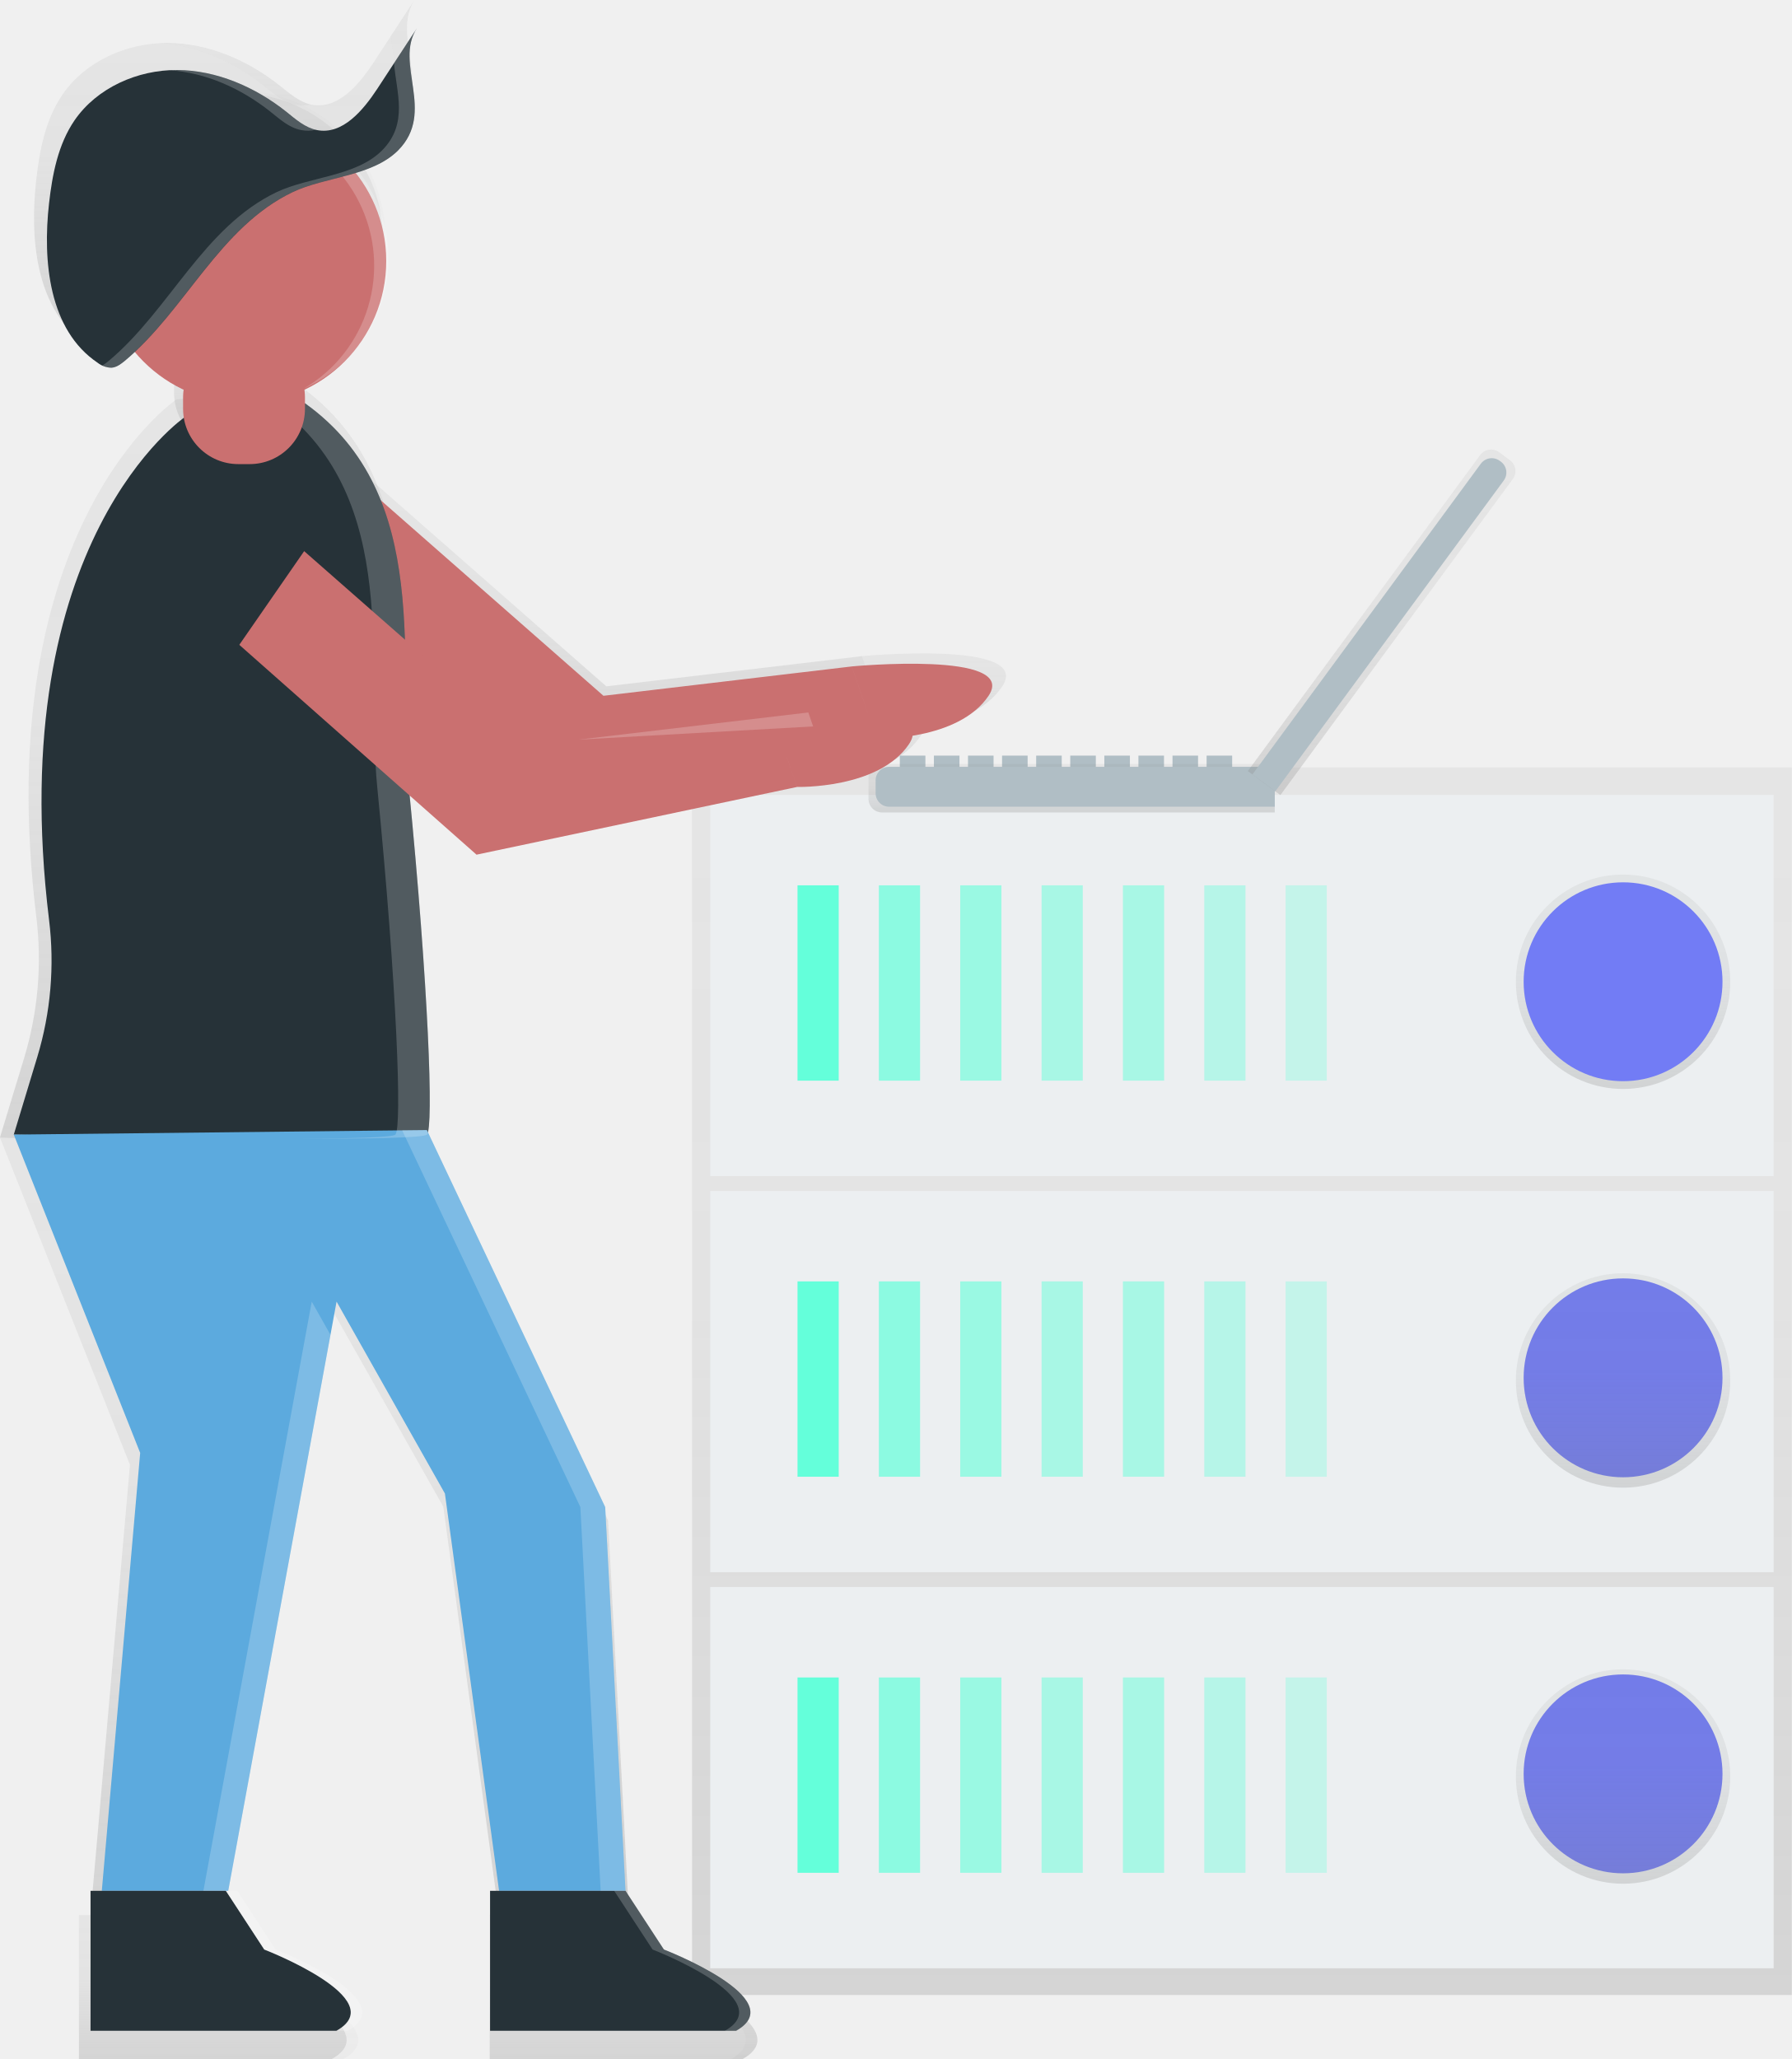
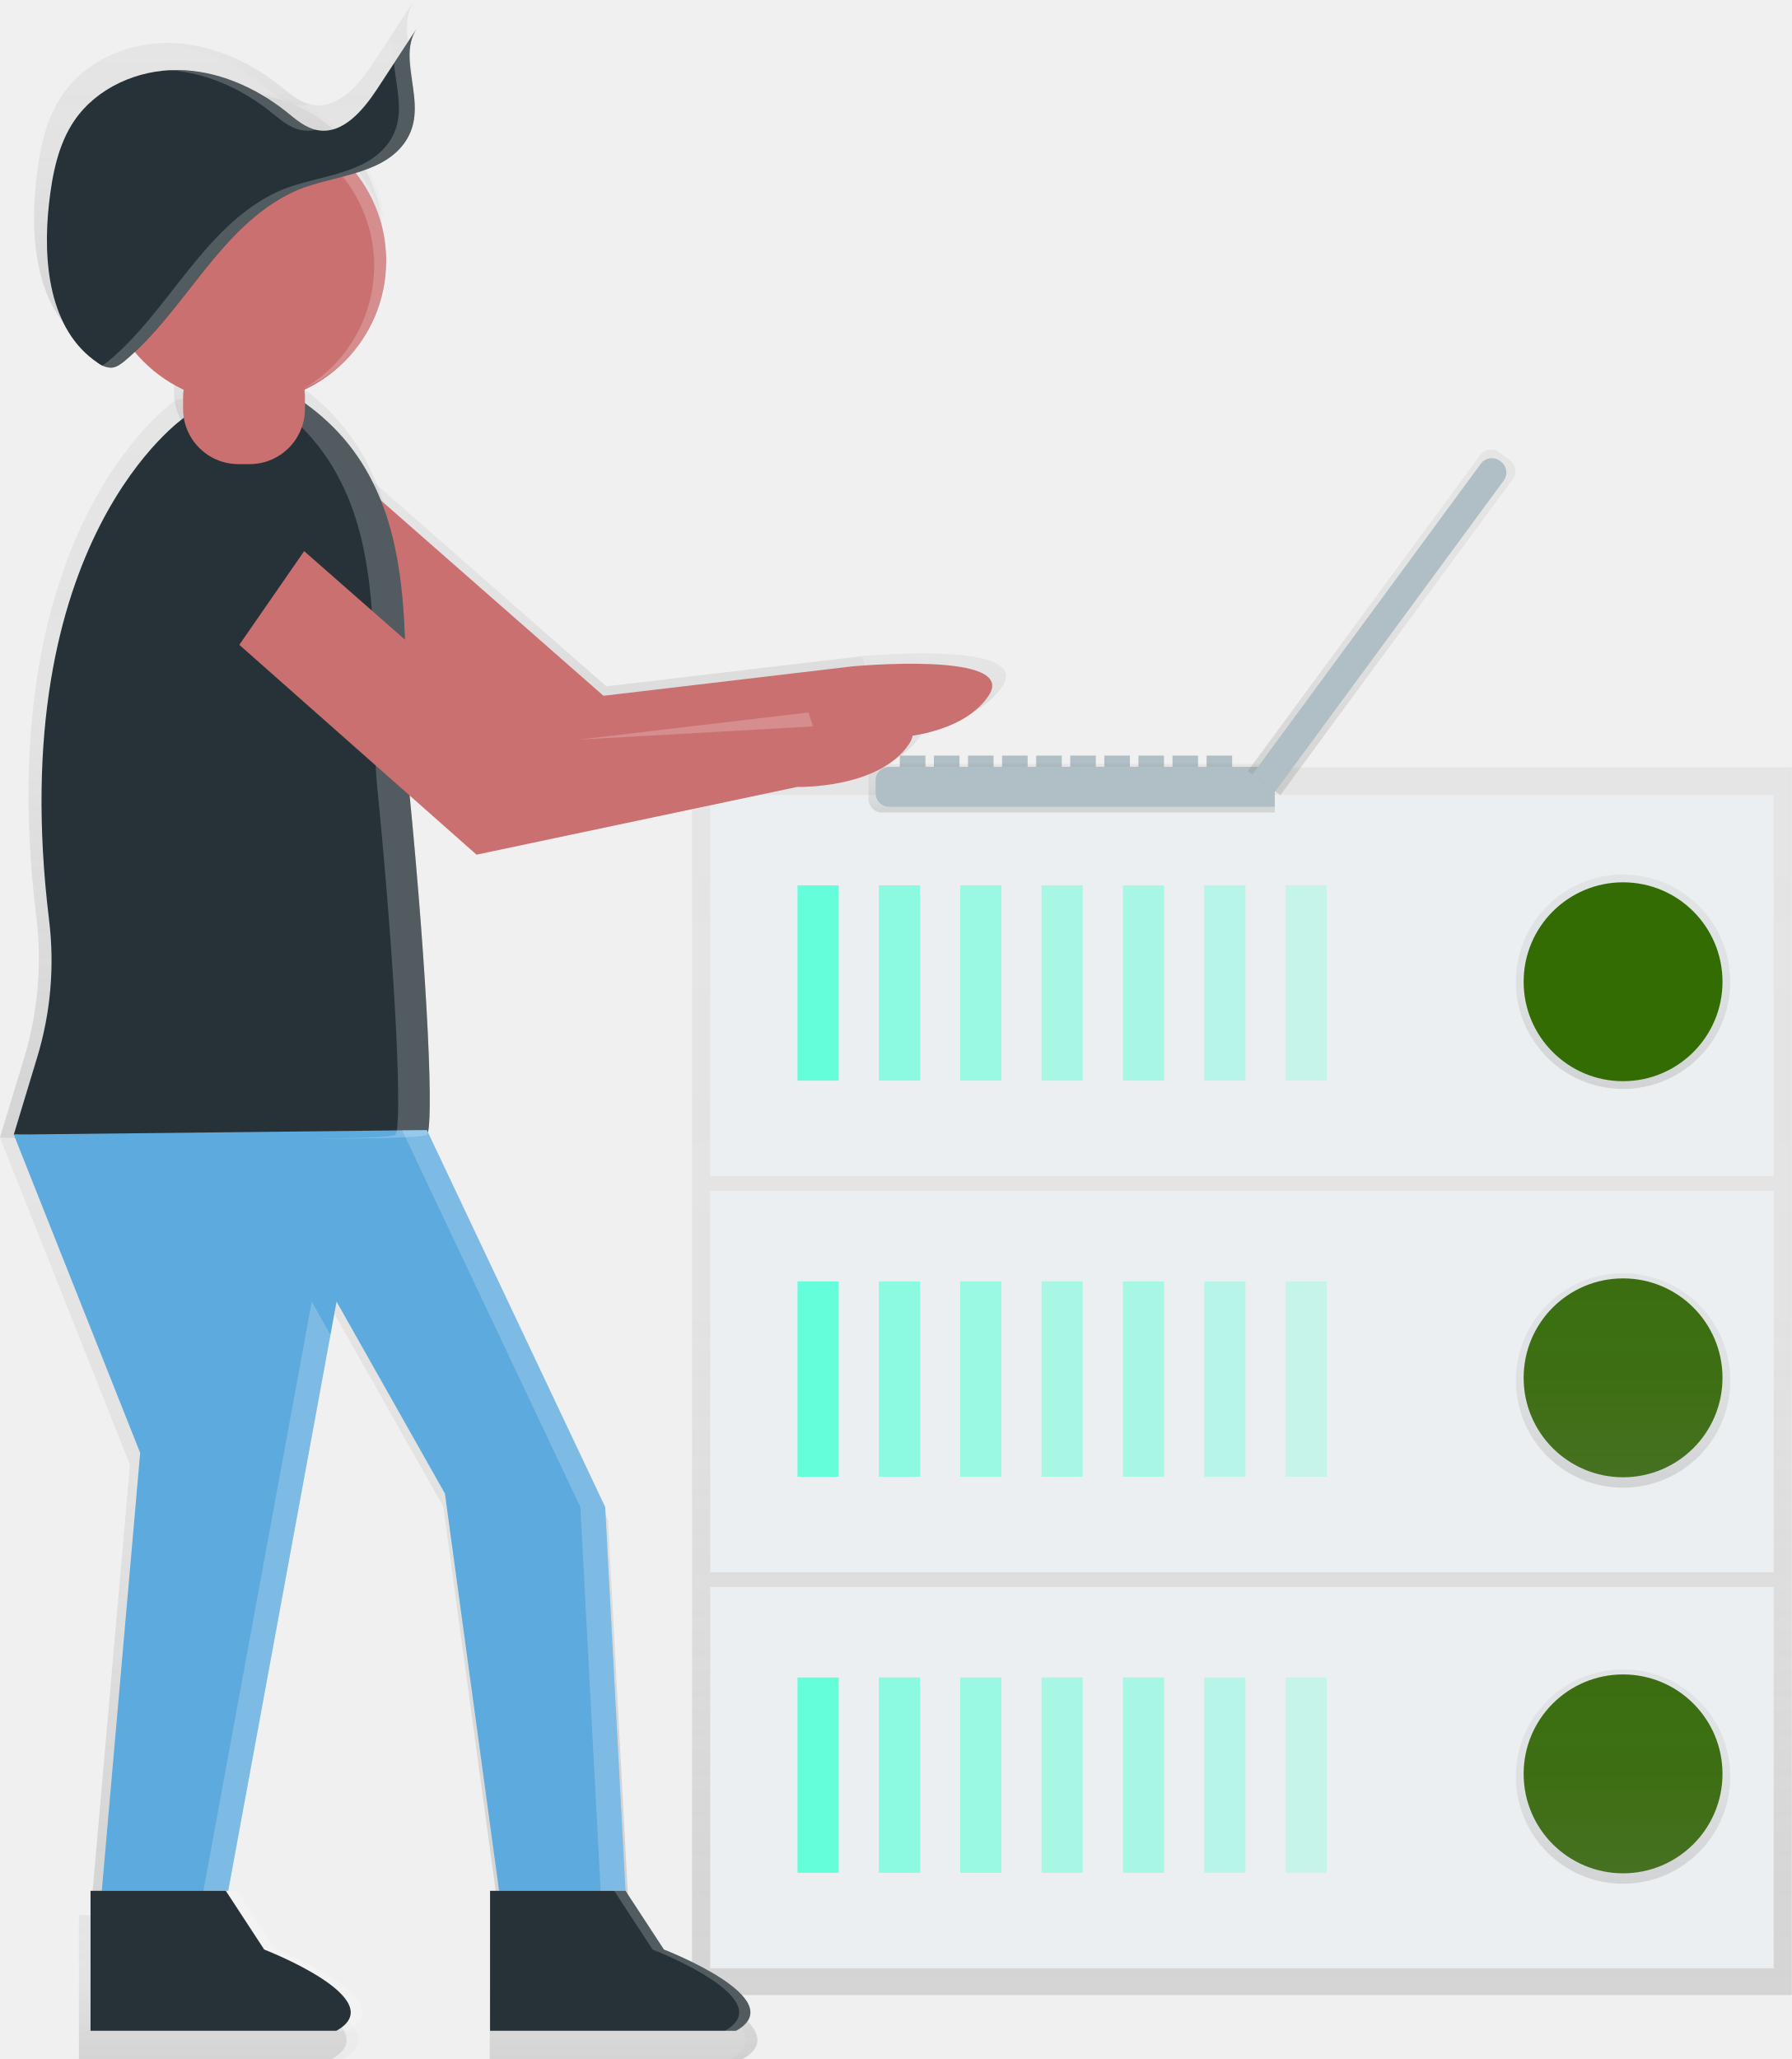
<svg xmlns="http://www.w3.org/2000/svg" xmlns:xlink="http://www.w3.org/1999/xlink" data-name="Layer 1" width="663.17" height="762">
  <defs>
    <linearGradient id="a" x1="459.65" y1="738.32" x2="459.65" y2="284.02" gradientUnits="userSpaceOnUse">
      <stop offset="0" stop-color="gray" stop-opacity=".25" />
      <stop offset=".54" stop-color="gray" stop-opacity=".12" />
      <stop offset="1" stop-color="gray" stop-opacity=".1" />
    </linearGradient>
    <linearGradient id="b" x1="600.72" y1="403" x2="600.72" y2="323.66" xlink:href="#a" />
    <linearGradient id="c" x1="600.72" y1="550.56" x2="600.72" y2="471.22" xlink:href="#a" />
    <linearGradient id="d" x1="600.72" y1="697.13" x2="600.72" y2="617.79" xlink:href="#a" />
    <linearGradient id="e" x1="665.06" y1="369.67" x2="665.06" y2="351.79" xlink:href="#a" />
    <linearGradient id="f" x1="479.65" y1="365.1" x2="479.65" y2="234.63" xlink:href="#a" />
    <linearGradient id="g" x1="614.02" y1="339.34" x2="614.02" y2="310.82" xlink:href="#a" />
    <linearGradient id="h" x1="87.62" y1="142.68" x2="87.62" y2="34.45" xlink:href="#a" />
    <linearGradient id="i" x1="347.57" y1="491.51" x2="347.57" y2="211.68" xlink:href="#a" />
    <linearGradient id="j" x1="116.39" y1="708.74" x2="116.39" y2="419.27" xlink:href="#a" />
    <linearGradient id="k" x1="499.2" y1="831" x2="499.2" y2="777.74" xlink:href="#a" />
    <linearGradient id="l" x1="347.16" y1="831" x2="347.16" y2="777.74" xlink:href="#a" />
    <linearGradient id="m" x1="370.62" y1="206.37" x2="370.62" y2="102.59" xlink:href="#a" />
    <linearGradient id="n" x1="351.42" y1="198.2" x2="351.42" y2="69" xlink:href="#a" />
    <linearGradient id="o" x1="355.36" y1="108.01" x2="355.36" y2="84.91" xlink:href="#a" />
    <linearGradient id="p" x1="361.95" y1="198.2" x2="361.95" y2="69" xlink:href="#a" />
    <linearGradient id="q" x1="397.75" y1="491.51" x2="397.75" y2="211.68" xlink:href="#a" />
    <linearGradient id="r" x1="449.38" y1="383.47" x2="449.38" y2="253.01" xlink:href="#a" />
    <linearGradient id="s" x1="583.76" y1="357.71" x2="583.76" y2="329.2" xlink:href="#a" />
    <linearGradient id="t" x1="87.62" y1="165.87" x2="87.62" y2="119.49" xlink:href="#a" />
    <linearGradient id="u" x1="96.33" y1="708.74" x2="96.33" y2="484.55" xlink:href="#a" />
    <linearGradient id="v" x1="190.29" y1="708.74" x2="190.29" y2="419.27" xlink:href="#a" />
    <linearGradient id="w" x1="522.82" y1="831" x2="522.82" y2="777.74" xlink:href="#a" />
    <linearGradient id="x" x1="375.07" y1="831" x2="375.07" y2="777.74" xlink:href="#a" />
    <linearGradient id="y" x1="259.45" y1="270.72" x2="259.45" y2="260.36" xlink:href="#a" />
    <linearGradient id="z" x1="82.08" y1="254.09" x2="82.08" y2="165.45" xlink:href="#a" />
    <linearGradient id="A" x1="779.72" y1="363.2" x2="779.72" y2="235.39" xlink:href="#a" />
  </defs>
  <path fill="#b0bec5" d="M333.04 279.64h9.46v6.31h-9.46zm12.61 0h9.46v6.31h-9.46zm12.62 0h9.46v6.31h-9.46zm12.61 0h9.46v6.31h-9.46zm12.62 0h9.46v6.31h-9.46zm12.62 0h9.46v6.31h-9.46zm12.61 0h9.46v6.31h-9.46zm12.62 0h9.46v6.31h-9.46zm12.61 0h9.46v6.31h-9.46zm12.62 0h9.46v6.31h-9.46z" />
  <path fill="url(#a)" d="M256.14 284.02h407.03v454.29H256.14z" />
  <path fill="#eceff1" d="M262.87 587.33h393.58v141.09H262.87z" />
  <path fill="#64ffda" d="M295.17 620.8h15.25v72.29h-15.25z" />
  <path fill="#64ffda" d="M325.28 620.8h15.25v72.29h-15.25z" opacity=".7" />
  <path fill="#64ffda" d="M355.39 620.8h15.25v72.29h-15.25z" opacity=".6" />
  <path fill="#64ffda" d="M385.5 620.8h15.25v72.29H385.5zm30.11 0h15.25v72.29h-15.25z" opacity=".5" />
  <path fill="#64ffda" d="M445.72 620.8h15.25v72.29h-15.25z" opacity=".4" />
  <path fill="#64ffda" d="M475.82 620.8h15.25v72.29h-15.25z" opacity=".3" />
-   <circle cx="600.72" cy="656.48" r="36.8" fill="#727cf5" />
+   <circle cx="600.72" cy="656.48" r="36.8" fill="#346c04" />
  <path fill="#eceff1" d="M262.87 440.75h393.58v141.09H262.87z" />
  <path fill="#64ffda" d="M295.17 474.22h15.25v72.29h-15.25z" />
  <path fill="#64ffda" d="M325.28 474.22h15.25v72.29h-15.25z" opacity=".7" />
  <path fill="#64ffda" d="M355.39 474.22h15.25v72.29h-15.25z" opacity=".6" />
  <path fill="#64ffda" d="M385.5 474.22h15.25v72.29H385.5zm30.11 0h15.25v72.29h-15.25z" opacity=".5" />
  <path fill="#64ffda" d="M445.72 474.22h15.25v72.29h-15.25z" opacity=".4" />
  <path fill="#64ffda" d="M475.82 474.22h15.25v72.29h-15.25z" opacity=".3" />
-   <circle cx="600.72" cy="509.91" r="36.8" fill="#727cf5" />
+   <circle cx="600.72" cy="509.91" r="36.8" fill="#346c04" />
  <path fill="#eceff1" d="M262.87 294.18h393.58v141.09H262.87z" />
  <path fill="#64ffda" d="M295.17 327.64h15.25v72.29h-15.25z" />
  <path fill="#64ffda" d="M325.28 327.64h15.25v72.29h-15.25z" opacity=".7" />
  <path fill="#64ffda" d="M355.39 327.64h15.25v72.29h-15.25z" opacity=".6" />
  <path fill="#64ffda" d="M385.5 327.64h15.25v72.29H385.5zm30.11 0h15.25v72.29h-15.25z" opacity=".5" />
  <path fill="#64ffda" d="M445.72 327.64h15.25v72.29h-15.25z" opacity=".4" />
  <path fill="#64ffda" d="M475.82 327.64h15.25v72.29h-15.25z" opacity=".3" />
  <circle cx="600.72" cy="363.33" r="39.67" fill="url(#b)" />
  <circle cx="600.72" cy="510.89" r="39.67" fill="url(#c)" />
  <circle cx="600.72" cy="657.46" r="39.67" fill="url(#d)" />
-   <circle cx="600.72" cy="363.33" r="36.8" fill="#727cf5" />
+   <circle cx="600.72" cy="363.33" r="36.8" fill="#346c04" />
  <path d="M740.22 369.67H594.86a5 5 0 01-5-5v-7.92a5 5 0 015-5h145.36z" transform="translate(-268.41 -69)" fill="url(#e)" />
  <path d="M471.81 298.56H329.08a5 5 0 01-5-5v-4.77a5 5 0 015-5h142.73z" fill="#b0bec5" />
  <path d="M369.8 272.22l105 92.88 122-25.77-9.45-27.49L492.81 323l-94.59-83a21.49 21.49 0 00-31.72 3.74 21.49 21.49 0 003.3 28.48z" transform="translate(-268.41 -69)" fill="url(#f)" />
  <path d="M596.74 339.33s31.12.86 42.62-16.32-52.07-11.17-52.07-11.17z" transform="translate(-268.41 -69)" fill="url(#g)" />
  <circle cx="87.62" cy="88.56" r="54.12" fill="url(#h)" />
  <path d="M333.7 216.83s-69.5 46.8-51.85 191.48a126.66 126.66 0 01-4.46 52.07l-9 29.6s152.9 3.44 157.19 0c2.66-2.13.59-56.65-6.87-132.28-4.57-46.33 9.76-110.78-39.51-146z" transform="translate(-268.41 -69)" fill="url(#i)" />
  <path fill="url(#j)" d="M157.19 419.27l67.86 143.45 7.73 146.02h-48.1l-20.62-151.18-41.23-73.01L81.6 708.74H33.5L48.1 542.1 0 420.99l157.19-1.72z" />
  <path d="M501.2 777.74l14.6 22.33s49 18.9 27.49 30.92h-93.63v-53.25z" transform="translate(-268.41 -69)" fill="url(#k)" />
  <path d="M349.16 777.74l14.6 22.33s49 18.9 27.49 30.92h-93.63v-53.25z" transform="translate(-268.41 -69)" fill="url(#l)" />
  <path d="M356.89 102.59a53.85 53.85 0 00-26.66 7 54.11 54.11 0 0148.17 96.75 54.12 54.12 0 00-21.51-103.78z" transform="translate(-268.41 -69)" fill="url(#m)" opacity=".2" />
  <path d="M421.82 69l-15.06 23c-5.41 8.27-13.27 17.66-23 15.74-4.52-.89-8.14-4.15-11.75-7-11.81-9.38-26.42-15.74-41.5-15.83s-30.51 6.7-39 19.15c-6.29 9.19-8.46 20.53-9.7 31.59-2.49 22.12 0 48.23 18.47 60.65a8.68 8.68 0 005.24 1.89c2-.13 3.62-1.4 5.12-2.66 23.12-19.37 36-50.87 63.84-64.17 12.29-5.86 30.17-5.91 40.08-15.87 14.6-14.64-1.56-33.02 7.26-46.49z" transform="translate(-268.41 -69)" fill="url(#n)" />
  <g opacity=".2">
    <path d="M366 100.74c3.61 2.87 7.22 6.13 11.75 7a13 13 0 005.56-.11c-4.31-1-7.8-4.15-11.29-6.91-11.81-9.38-26.42-15.74-41.5-15.83-1.06 0-2.11 0-3.17.09 14.1.83 27.65 7.02 38.65 15.76z" transform="translate(-268.41 -69)" fill="url(#o)" />
    <path d="M421.82 69l-8.69 13.29c.83 10.93 5.63 23-4.55 33.2-9.92 10-27.8 10-40.08 15.87-27.87 13.3-40.73 44.81-63.84 64.17a16.5 16.5 0 01-2.56 1.84 6.71 6.71 0 003.45.82c2-.13 3.62-1.4 5.12-2.66 23.12-19.37 36-50.87 63.84-64.17 12.29-5.86 30.17-5.91 40.08-15.87 14.57-14.64-1.59-33.02 7.23-46.49z" transform="translate(-268.41 -69)" fill="url(#p)" />
  </g>
  <path d="M418.74 357.71c-4.57-46.33 9.76-110.78-39.51-146l-10.43 1.18c47.35 35.48 33.4 99 37.92 144.84 7.46 75.63 9.54 130.15 6.87 132.28-1.31 1-16.44 1.46-36.83 1.52 26.23.07 47.3-.27 48.86-1.52 2.65-2.15.57-56.67-6.88-132.3z" transform="translate(-268.41 -69)" fill="url(#q)" opacity=".2" />
  <path d="M339.54 290.59l105 92.88 122-25.77-9.54-27.48-94.49 11.17-94.59-83a21.49 21.49 0 00-31.72 3.74 21.49 21.49 0 003.34 28.46z" transform="translate(-268.41 -69)" fill="url(#r)" />
  <path d="M566.48 357.71s31.12.86 42.62-16.32-52.1-11.17-52.1-11.17z" transform="translate(-268.41 -69)" fill="url(#s)" />
  <rect x="64.42" y="119.49" width="46.38" height="46.38" rx="20.47" ry="20.47" fill="url(#t)" />
  <g opacity=".2">
    <path fill="url(#u)" d="M113.38 484.55L72.15 708.74h9.45l38.91-211.57-7.13-12.62z" />
    <path fill="url(#v)" d="M225.05 562.72l-67.86-143.45-9.4.1 67.81 143.35 7.73 146.02h9.45l-7.73-146.02z" />
  </g>
  <path d="M515.8 800.08l-14.6-22.33h-4.3l14.6 22.33S560.47 819 539 831h4.29c21.47-12-27.49-30.92-27.49-30.92z" transform="translate(-268.41 -69)" fill="url(#w)" opacity=".2" />
  <path d="M368.06 800.08l-14.6-22.33h-4.29l14.6 22.33s49 18.9 27.49 30.92h4.29c21.45-12-27.49-30.92-27.49-30.92z" transform="translate(-268.41 -69)" fill="url(#x)" opacity=".2" />
  <path fill="url(#y)" d="M304.19 265.68l-1.83-5.32-87.65 10.36 89.48-5.04z" opacity=".2" />
  <path fill="url(#z)" d="M43.17 220.58l29.19-55.13L121 183.83l-48.64 70.26-29.19-33.51z" />
  <path d="M103.72 208.09l102.09 90.34 118.63-25.06-9.19-26.73-91.9 10.86-92-80.76a20.9 20.9 0 00-30.85 3.64 20.9 20.9 0 003.22 27.71zm220.72 65.27s30.27.84 41.45-15.87-50.64-10.86-50.64-10.86z" fill="#ca7070" />
  <circle cx="90.32" cy="96.58" r="52.63" fill="#ca7070" />
  <path d="M68.59 154.22S.99 199.74 18.16 340.46a123.19 123.19 0 01-4.34 50.65L5.1 419.9s148.71 3.34 152.89 0c2.59-2.07.57-55.1-6.68-128.66-4.44-45.06 9.49-107.75-38.43-142z" fill="#263238" />
  <path fill="#5caade" d="M157.99 418.22l66 139.52 7.51 142.02h-46.78l-20.05-147.03-40.1-71.02-40.1 218.05H37.68l14.2-162.07L5.1 419.89l152.89-1.67z" />
  <path d="M231.51 699.76l14.2 21.72s47.62 18.38 26.73 30.08h-91.06v-51.8zm-147.92 0l14.2 21.72s47.62 18.38 26.73 30.08H33.51v-51.8z" fill="#263238" />
  <path d="M91.16 43.11a52.37 52.37 0 00-25.93 6.84A52.63 52.63 0 01112.08 144 52.64 52.64 0 0091.16 43.07z" fill="#fff" opacity=".2" />
  <path d="M154.3 10.44l-14.64 22.39c-5.26 8-12.9 17.17-22.33 15.31-4.4-.87-7.91-4-11.42-6.83-11.5-9.12-25.7-15.31-40.32-15.4s-29.67 6.52-38 18.62c-6.11 8.93-8.22 20-9.44 30.73-2.42 21.51 0 46.91 18 59a8.45 8.45 0 005.09 1.83c1.9-.13 3.52-1.36 5-2.59 22.48-18.83 35-49.48 62.1-62.41 11.95-5.7 29.34-5.75 39-15.43 14.11-14.24-1.61-32.12 6.96-45.22z" fill="#263238" />
  <path d="M100.05 41.31c3.51 2.79 7 6 11.42 6.83a12.69 12.69 0 005.41-.1c-4.19-1-7.59-4-11-6.72C94.41 32.19 80.21 26 65.59 25.91c-1 0-2.05 0-3.08.09 13.63.79 26.78 6.76 37.54 15.31zm54.25-30.87l-8.46 12.93c.8 10.63 5.48 22.34-4.43 32.29-9.65 9.68-27 9.73-39 15.43-27.11 12.93-39.61 43.58-62.1 62.41a16 16 0 01-2.49 1.79 6.52 6.52 0 003.35.8c1.9-.13 3.52-1.36 5-2.59 22.48-18.83 35-49.48 62.1-62.41 11.95-5.7 29.34-5.75 39-15.43 14.18-14.24-1.54-32.12 7.03-45.22zm-2.99 280.79c-4.44-45.06 9.49-107.75-38.43-142l-10.14 1.15c46.05 34.51 32.48 96.31 36.88 140.88 7.25 73.56 9.27 126.59 6.68 128.66-1.27 1-16 1.42-35.82 1.48 25.52.07 46-.27 47.52-1.48 2.59-2.1.59-55.12-6.69-128.69z" opacity=".2" fill="#fff" />
  <path d="M74.28 226l102.09 90.3L295 291.24l-9.19-26.73-91.9 10.86-92-80.76a20.9 20.9 0 00-30.85 3.64A20.9 20.9 0 0074.28 226zM295 291.23s30.27.84 41.45-15.87-50.64-10.86-50.64-10.86z" fill="#ca7070" />
  <rect x="67.76" y="126.65" width="45.11" height="45.11" rx="20.47" ry="20.47" fill="#ca7070" />
  <path d="M115.38 481.71l-40.1 218.05h9.19l37.84-205.77-6.93-12.28zm108.61 76.03l-66-139.52-9.15.1 65.96 139.42 7.51 142.02h9.19l-7.51-142.02zm21.72 163.75l-14.2-21.72h-4.18l14.2 21.72s47.62 18.38 26.73 30.08h4.18c20.89-11.7-26.73-30.08-26.73-30.08zm-143.69 0l-14.2-21.72h-4.23l14.2 21.72s47.62 18.38 26.73 30.08h4.18c20.89-11.7-26.68-30.08-26.68-30.08zm198.93-452.65l-1.77-5.17-85.25 10.07 87.02-4.9z" opacity=".2" fill="#fff" />
  <path fill="#263238" d="M47.09 224.97l28.38-53.61 47.31 17.87-47.31 68.33-28.38-32.59z" />
  <path d="M730.24 354.36l86-116.94a5 5 0 017-1.06l4 2.95a5 5 0 011.06 7l-86 116.94z" transform="translate(-268.41 -69)" fill="url(#A)" />
  <path d="M463.54 286.61l84.54-115a5 5 0 017-1.06l.41.3a5 5 0 011.06 7l-84.54 115z" fill="#b0bec5" />
</svg>
